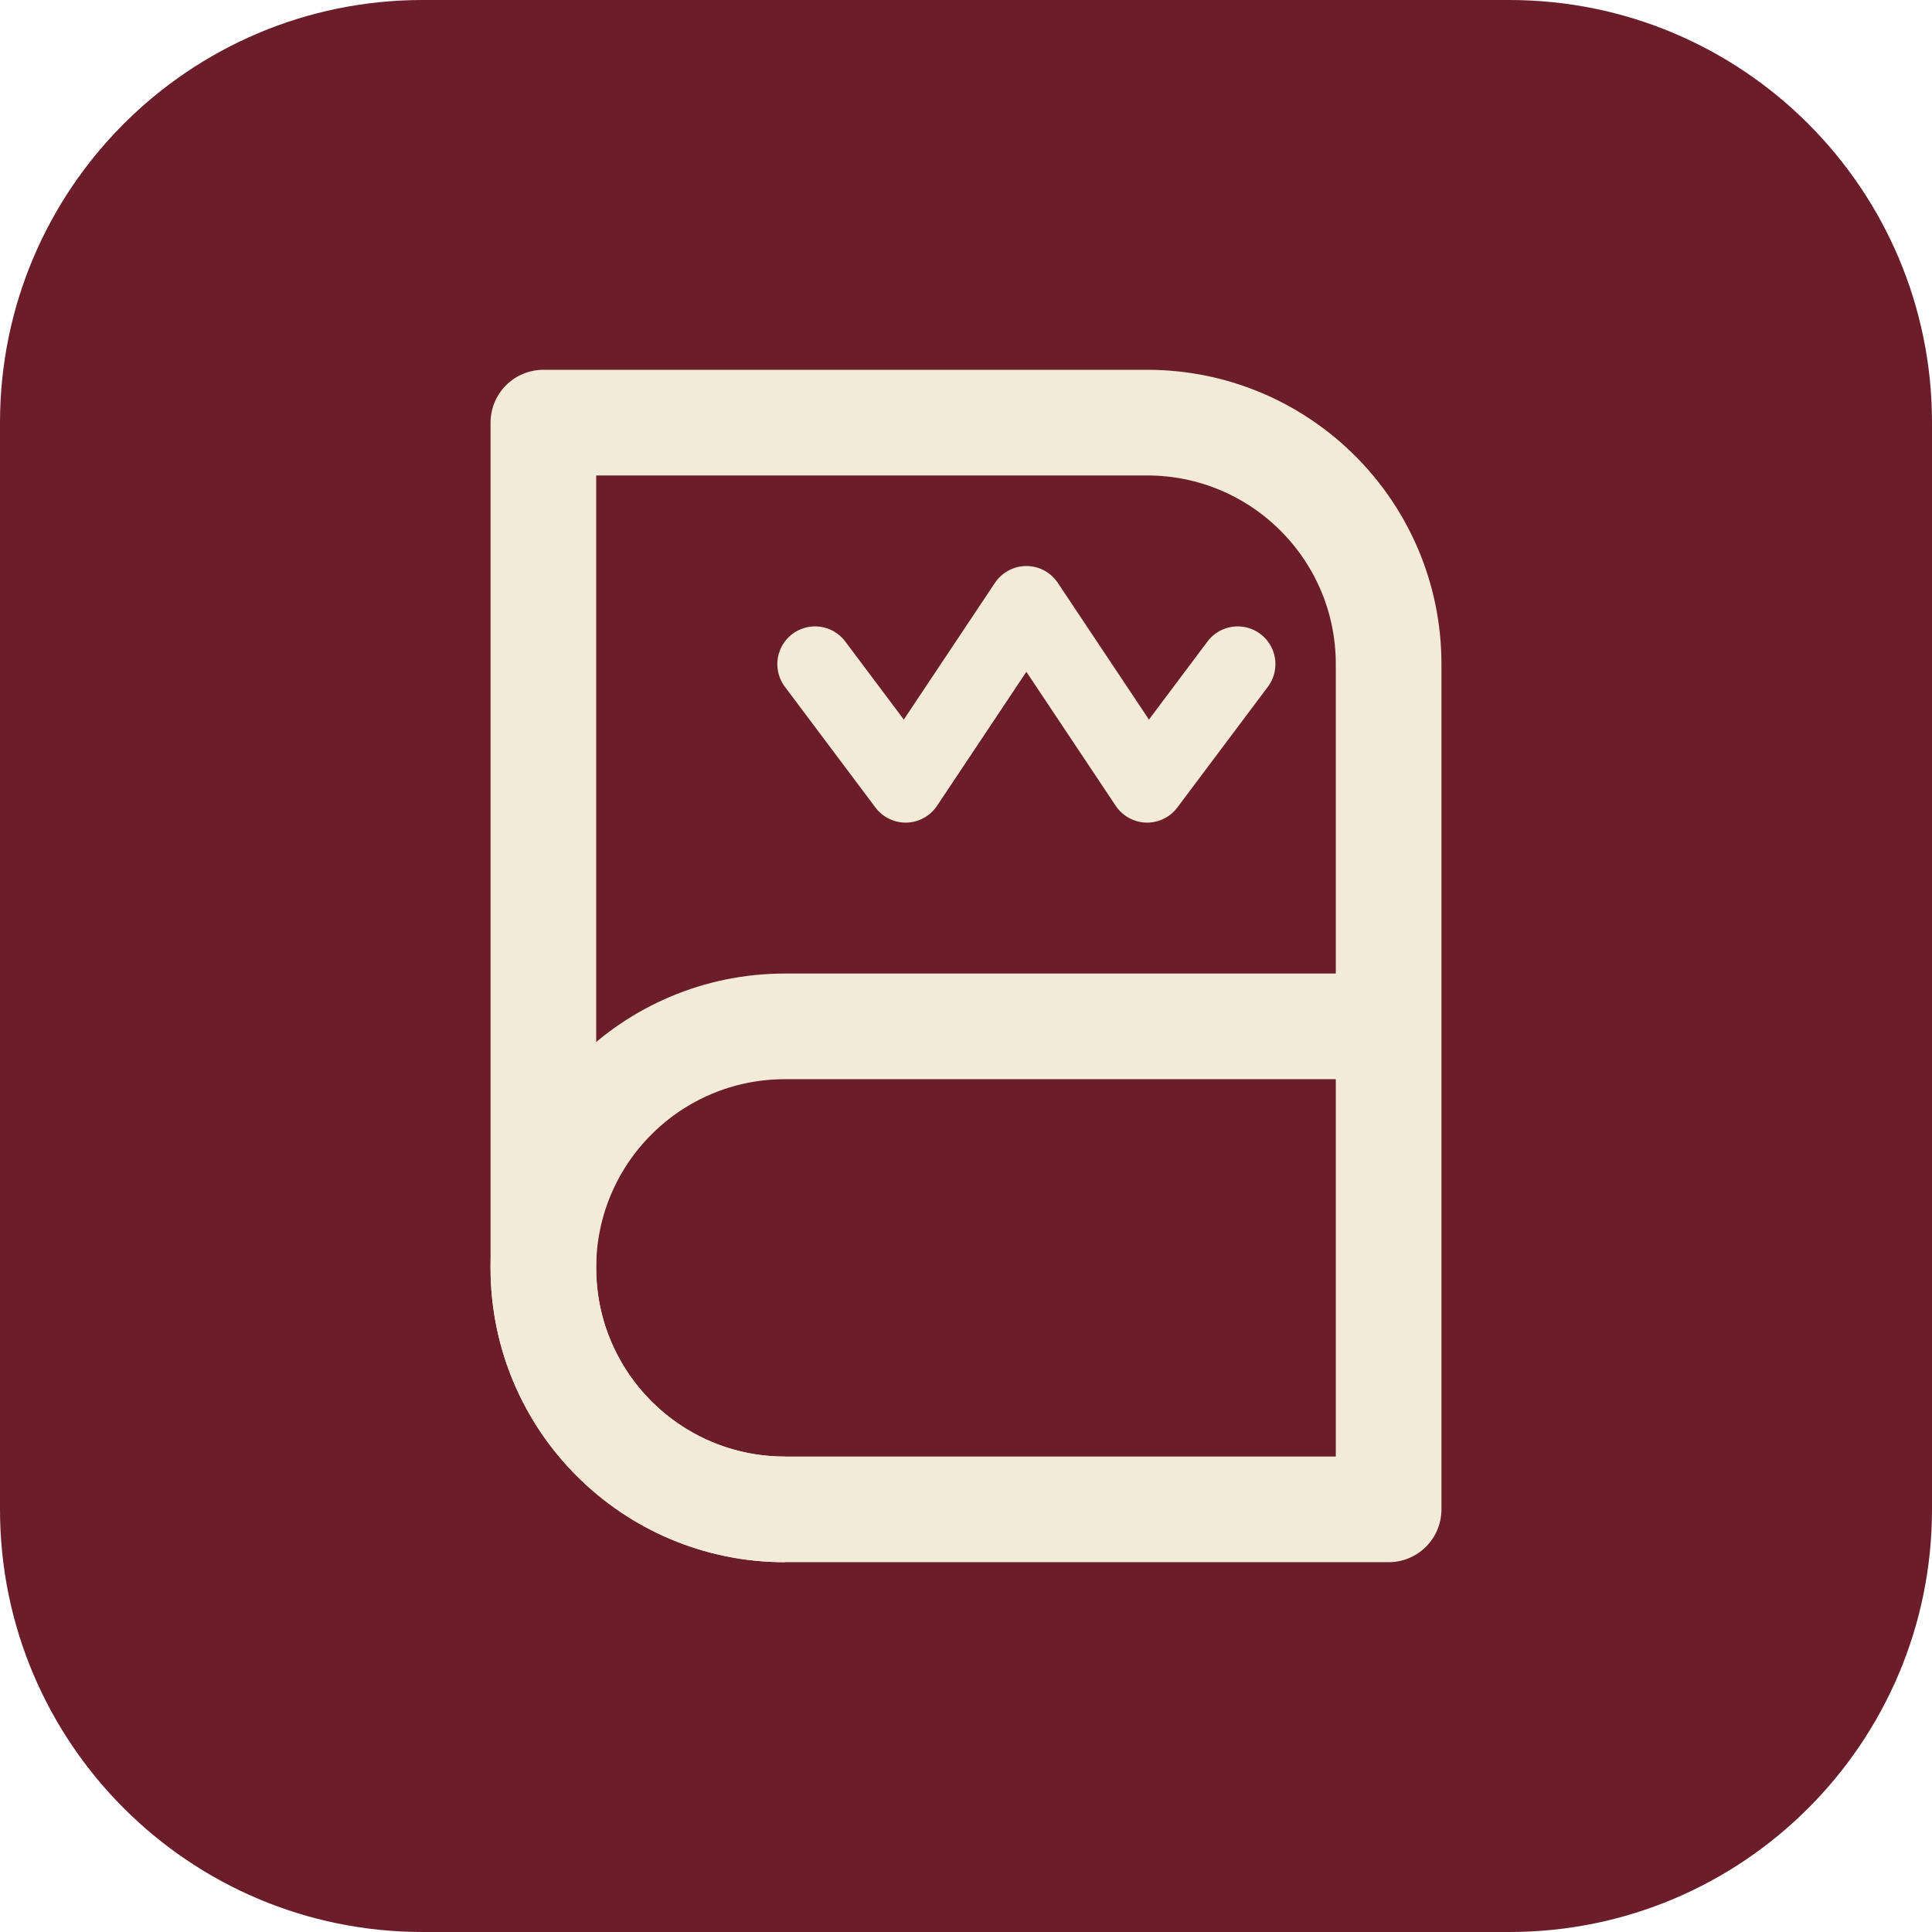
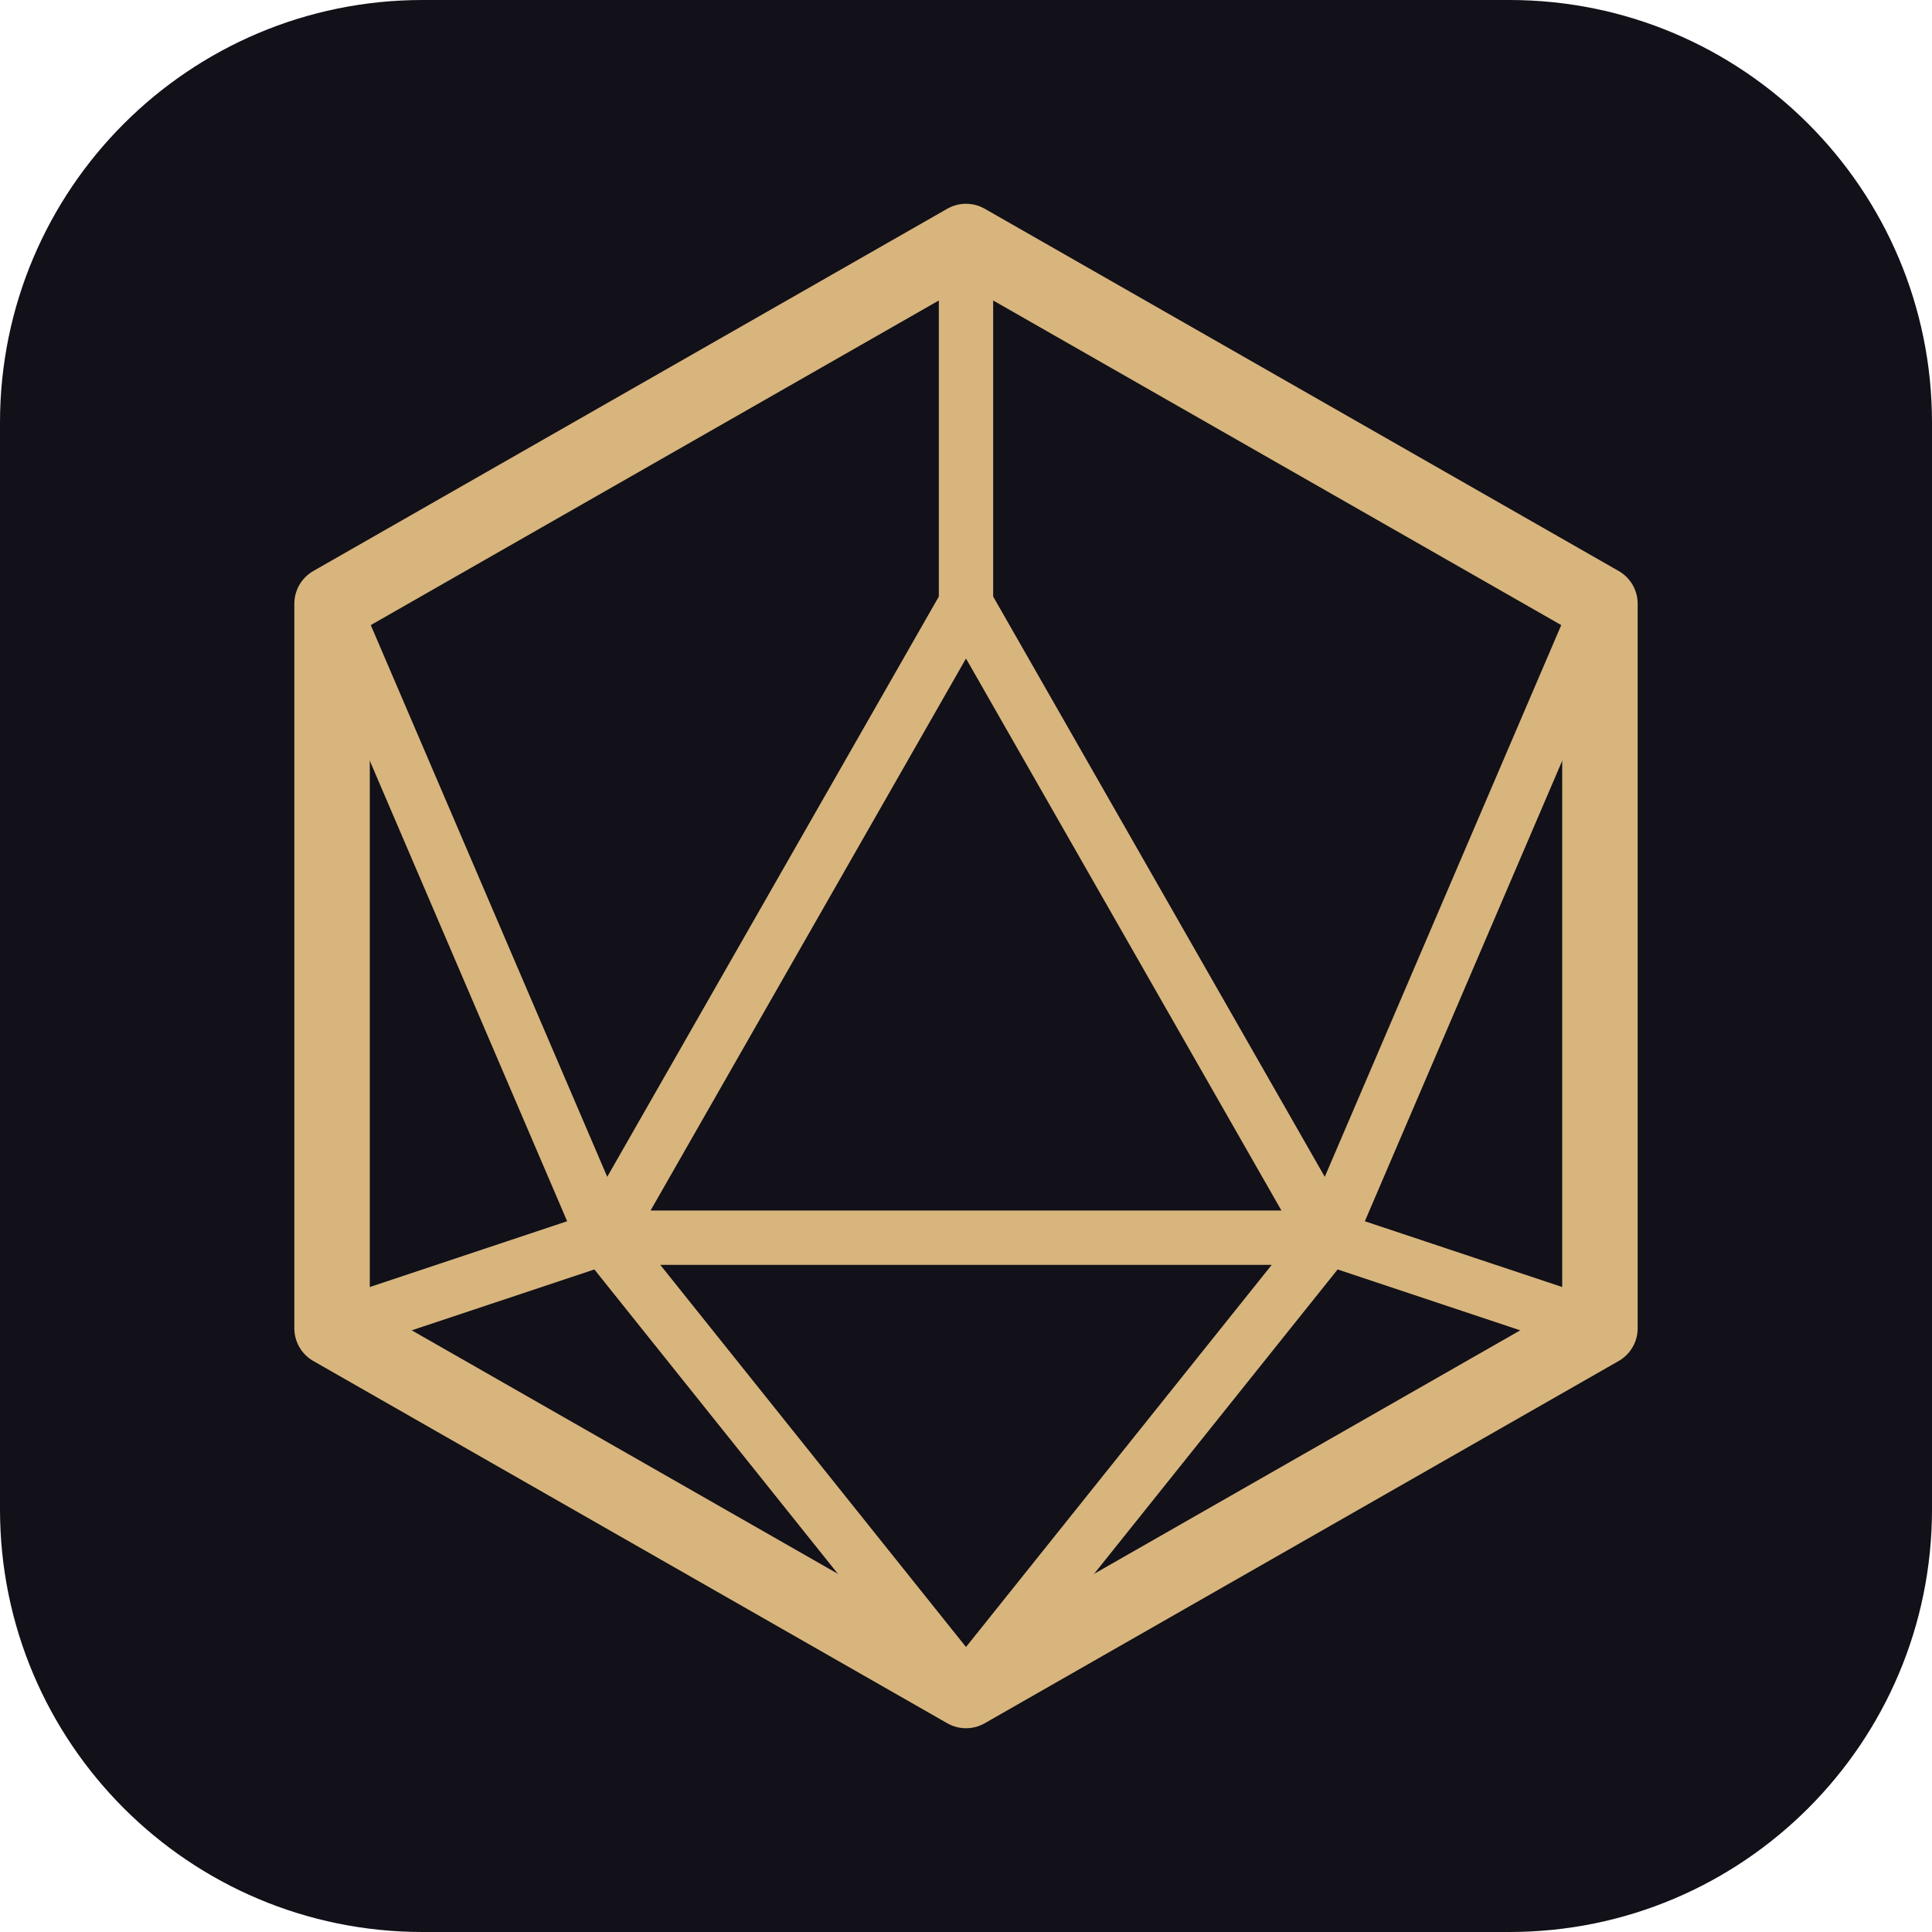
<svg xmlns="http://www.w3.org/2000/svg" viewBox="0 0 64 64">
-   <rect width="64" height="64" rx="14" fill="#6b1d2a" />
-   <path d="M18 14h20a8 8 0 0 1 8 8v28H26a8 8 0 0 1-8-8z" fill="none" stroke="#f3ead8" stroke-width="3.5" stroke-linejoin="round" />
-   <path d="M26 50a8 8 0 0 1 0-16h20" fill="none" stroke="#f3ead8" stroke-width="3.5" />
-   <path d="M27 22l3 4 4-6 4 6 3-4" fill="none" stroke="#f3ead8" stroke-width="2.5" stroke-linecap="round" stroke-linejoin="round" />
+   <rect width="64" height="64" rx="14" fill="#121018" />
+   <g fill="none" stroke="#d7b57d" stroke-linecap="round" stroke-linejoin="round">
+     <path d="m32 8 21 12v24L32 56 11 44V20Z" stroke-width="2.5" />
+     <path d="m32 20 12 21H20Z M32 8v12 M53 20l-9 21 M11 20l9 21 M53 44l-9-3 M11 44l9-3 M32 56l-12-15 M32 56l12-15" stroke-width="1.8" />
+   </g>
</svg>
